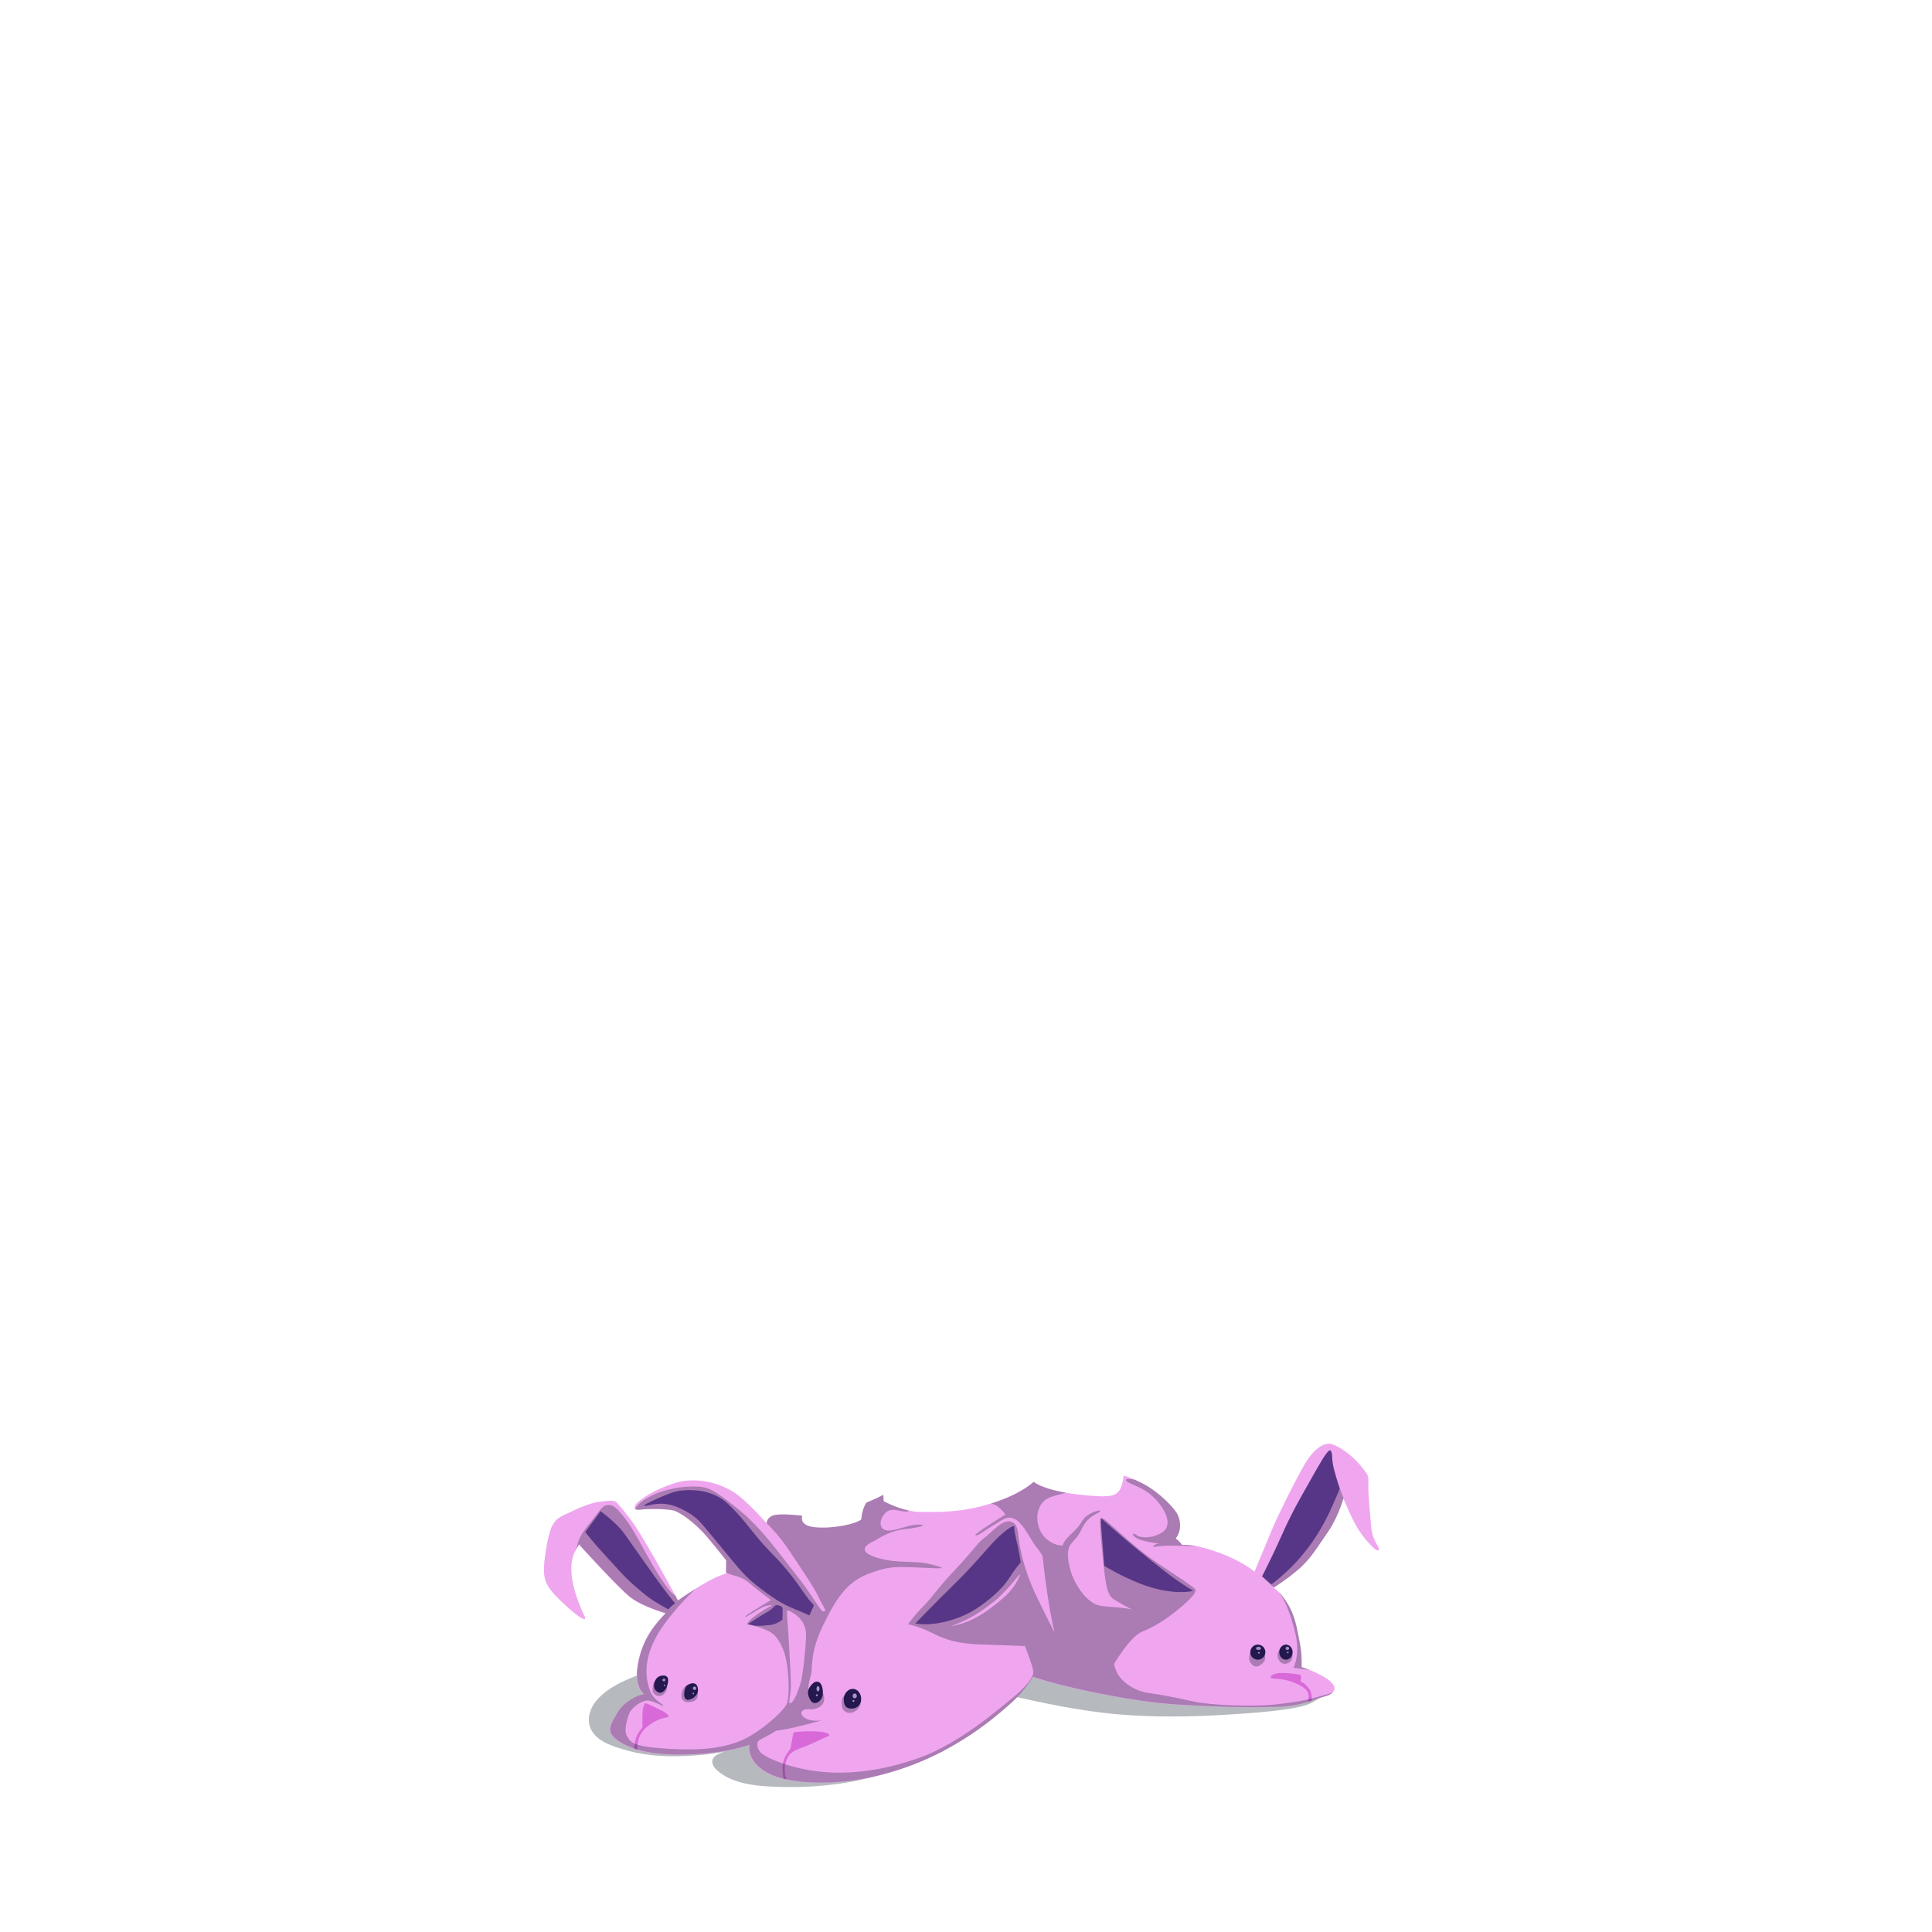
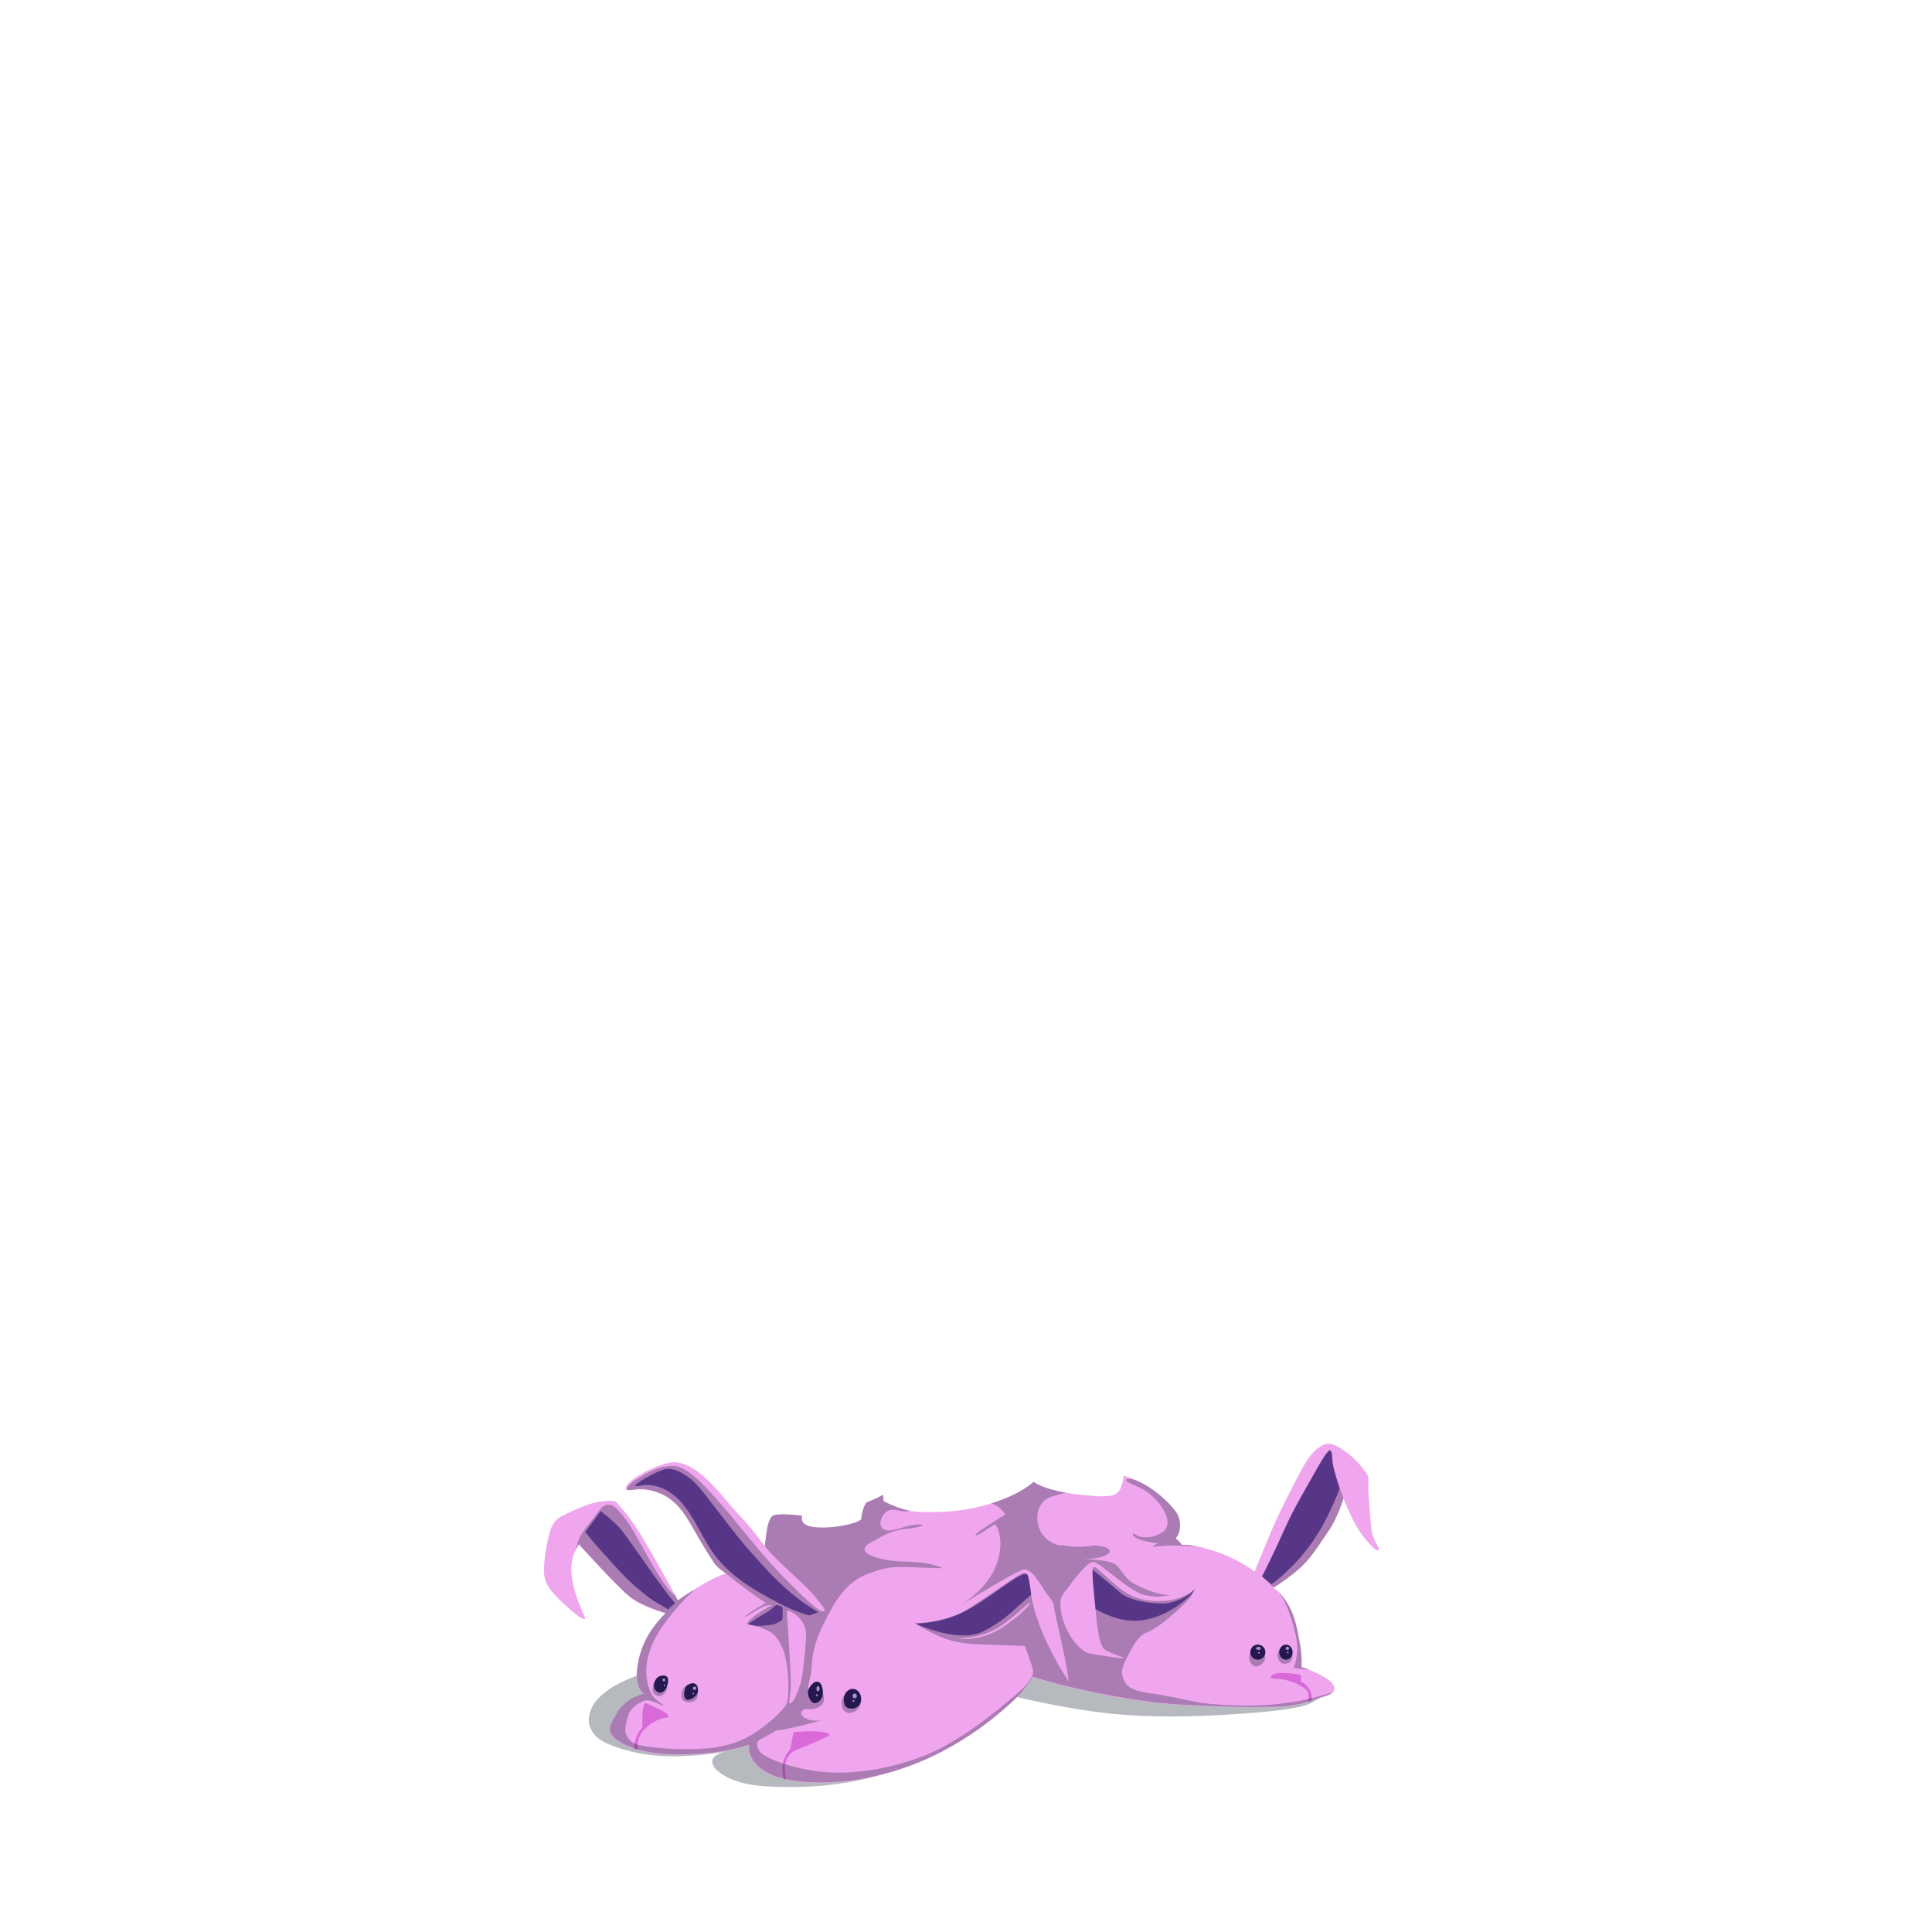
<svg xmlns="http://www.w3.org/2000/svg" version="1.1" id="_x31_4_x5F_Footwear_x5F_BunnySuit" x="0px" y="0px" viewBox="0 0 2000 2000" enable-background="new 0 0 2000 2000" xml:space="preserve">
  <g>
    <g id="Layer_23" opacity="0.3">
      <path fill="#091426" d="M708.2,1716.8c-2.1-0.1-6.3,2.7-8.3,3.4c-3,1.2-6,2.4-9,3.5c-6.2,2.4-12.7,4.1-19,6.3    c-18.8,6.6-41,14.6-54.3,30.2c-6.3,7.4-10,17.7-7,27c4.7,14.5,21.7,19.9,34.8,23.8c19,5.8,38.1,7.5,57.9,7c20-0.5,40-2.5,59.3-7.6    c-7.5,2-30.8,4.4-24.1,17.6c1.1,2.2,2.9,3.9,4.8,5.5c14,11.8,34.4,14.8,52.1,15.8c39,2.2,78-1,115.6-11.8    c22.5-6.5,44.2-15.5,65.6-24.9l14-76.8C990.5,1735.9,708.2,1716.8,708.2,1716.8z" />
      <path fill="#091426" d="M1036,1753.1c2.2-1.6,16.7,3.7,19.2,4.3c37.1,8.3,74.7,15.6,112.8,18.1c39.5,2.6,79.2,1.3,118.7-1.6    c19.2-1.4,38.2-2.9,57.1-6.6c5.2-1,9.4-2.3,14.1-4.6c2.7-1.3,10.4-6.9,13.2-6.6l-284.8-40.2    C1086.3,1715.9,1036.5,1752.8,1036,1753.1z" />
    </g>
    <g>
      <path fill="none" d="M611.1,1576.1c-1.6,2-3.3,4-4.8,6.1C607.8,1580.2,609.4,1578.1,611.1,1576.1c4.5-5.4,7.6-10.3,10.5-13.7    C618.6,1565.8,615.5,1570.7,611.1,1576.1z" />
      <path fill="none" d="M648.4,1574.1c-8.8-11.7-12.5-15.2-16.7-15.9C635.9,1558.8,639.7,1562.4,648.4,1574.1    c7.1,9.5,14.7,24.4,23.4,39.7C663.2,1598.5,655.6,1583.6,648.4,1574.1z" />
      <path fill="none" d="M606.3,1582.3c1.5-2.1,3.2-4.1,4.8-6.1c4.5-5.4,7.6-10.3,10.5-13.7c-3,3.3-6.1,8.3-10.5,13.7    C609.4,1578.1,607.8,1580.2,606.3,1582.3z" />
      <path fill="none" d="M631.7,1558.2c4.3,0.7,8,4.2,16.7,15.9c7.1,9.5,14.7,24.4,23.4,39.7c-8.6-15.3-16.2-30.2-23.4-39.7    C639.7,1562.4,635.9,1558.8,631.7,1558.2z" />
-       <path fill="#EFA6EF" d="M1426.5,1600.9c-3-5.6-6.1-10-7.1-20.6s-2.6-30.2-2.9-37.8s1.1-13.4-2-17.5s-5.1-7.1-10.5-12.8    s-18.1-15.6-26-17.4s-18.6,5.6-28,22s-26,49.4-33.5,67.2s-17.8,43-17.8,43s-12.6-11.1-38.8-20.4c-8.8-3.1-15.8-5-21.2-6    c-10.5-2.1-14.9-1.2-14.9-1.2c-2.9-4-6.8-6.9-6.8-6.9c6.2-7.2,5.6-19.3,0.9-26.6s-17.1-19.4-29.5-27.1c-4.7-2.9-9.4-5.2-13.5-7    c-6.7-2.9-11.6-4.3-11.6-4.3s-1.4,12.1-5.1,16.1s-6.1,7.7-42.1,3.5c-4.6-0.5-8.7-1.1-12.5-1.8c-25.9-4.5-33.3-11.1-33.6-11.3    c0,0-12.2,12.4-43.4,22.2c-0.2,0.1-0.5,0.1-0.7,0.2c-30.8,9.6-53.3,8.8-72.2,8.8c-4.2,0-8.4-0.6-12.5-1.4    c-14.4-3-26.5-9.8-26.5-9.8l-0.4-6.5c-8.5,4.5-17.5,8-17.5,8c-4.8,7.4-5.2,17.3-5.2,17.3c-5.1,4.8-28.6,9.8-47.1,8.3    c-18.6-1.5-14-12-14-12s-21-2.7-29.1-0.6s-7.8,8.4-7.8,8.4s-14.9-17.4-29.1-28.7s-41.2-20.4-65-13.2s-40,19.4-41.8,23.2    c-0.8,1.8-1.1,3.1-0.3,3.9s2.9,1,6.8,0.5c7.4-0.9,25.8-0.8,32.9,1s22.8,13.1,34.9,27.5s19.6,24.1,19.6,24.1l-0.1,12.5v1.3    c0,0-9.6,2.2-26.5,12.6c-1.9,1.2-3.6,2.2-5.2,3.2c-13,8.2-18.1,12-18.1,12s-1.1-2.1-2.9-5.5l0,0c-3.3-6.2-8.9-16.6-14.9-27.1    c-9.2-16.3-19.3-33.8-25.8-43.6c-6.4-9.9-19.2-25.4-21-26.2c-1.8-0.8-4.2-1.5-16.8,0.2c-12.5,1.8-28.2,9.9-35.5,13.3    c-7.2,3.3-9.5,5.5-12.8,10.9s-7,23-8.5,38.2s0.9,21,6.5,28.9s26.8,26.6,31.6,29c0.3,0.2,0.6,0.3,0.9,0.4c4,1.8,4.2,0.5,1.2-5.2    c-0.6-1.1-1.2-2.6-1.9-4.3c-9-21.1-15.4-46.3-5.1-62.2c0-4.4,1.7-8.8,4.1-13.2c-2.4,4.4-4,8.9-4.1,13.2c1.4-2.7,2.4-4.8,2.4-4.8    s40.7,45.1,53.4,54.9s36.4,16.4,36.4,16.4c-16.9,17.1-26,33.6-29.2,55.7s6.9,28.2,6.9,28.2c-6.3,0.5-21.9,7.9-28.4,20.1    s-15.2,20.9,9.6,32.8c2.7,1.3,5.6,2.4,8.6,3.4c1,0.3,2,0.7,3.1,1c23.6,7,53,5.5,73.4,3.7c23.9-2.1,42.5-8.6,42.5-8.6    c-1.7,13.4,8.8,27.7,32.1,34.3c1.1,0.3,2.3,0.6,3.5,0.9c0.9,0.2,1.8,0.4,2.7,0.6c22.4,4.8,49.9,3.8,70,0.9    c22.1-3.2,56.8-11.4,92.6-30.4s57.6-38.5,70.8-50.2s21.8-26.6,21.8-26.6c31.1,10.9,106,26.5,151.1,28.9s62.7,3.1,95.6,2.5    c19.2-0.3,29.8-2.7,38.3-5.4c1.3-0.4,2.5-0.8,3.7-1.2c4.5-1.6,8.5-3.1,13.3-4.4c3.9-1,6.6-2.3,8.3-3.9c4.8-4.2,1.8-9.9-6.5-15.2    c-5.7-3.6-12.1-6.5-17.1-8.5c-4.9-1.9-8.4-2.9-8.4-2.9s0.8-12.3-1.9-25.5s-4.3-26.7-12.5-40.1c-3.8-6.3-7.3-10.3-9.8-12.8    c-2.9-2.9-4.8-3.8-4.8-3.8s0.1,0,0.2-0.1c1.6-1,11.8-7.2,24.5-17.9c13.9-11.6,21.2-24.9,31.8-40c10.4-15,15.8-34.3,15.9-34.5l0,0    c0,0,8.4,20.5,14.8,30.9s14.1,18.2,17,20.9S1429.5,1606.5,1426.5,1600.9z M611.1,1576.1c-1.6,2-3.3,4-4.8,6.1    C607.8,1580.2,609.4,1578.1,611.1,1576.1c4.5-5.4,7.6-10.3,10.5-13.7C618.6,1565.8,615.5,1570.7,611.1,1576.1z M648.4,1574.1    c-8.8-11.7-12.5-15.2-16.7-15.9C635.9,1558.8,639.7,1562.4,648.4,1574.1c7.1,9.5,14.8,24.4,23.4,39.7    C663.2,1598.5,655.5,1583.6,648.4,1574.1z" />
+       <path fill="#EFA6EF" d="M1426.5,1600.9c-3-5.6-6.1-10-7.1-20.6s-2.6-30.2-2.9-37.8s1.1-13.4-2-17.5s-5.1-7.1-10.5-12.8    s-18.1-15.6-26-17.4s-18.6,5.6-28,22s-26,49.4-33.5,67.2s-17.8,43-17.8,43s-12.6-11.1-38.8-20.4c-8.8-3.1-15.8-5-21.2-6    c-10.5-2.1-14.9-1.2-14.9-1.2c-2.9-4-6.8-6.9-6.8-6.9c6.2-7.2,5.6-19.3,0.9-26.6s-17.1-19.4-29.5-27.1c-4.7-2.9-9.4-5.2-13.5-7    c-6.7-2.9-11.6-4.3-11.6-4.3s-1.4,12.1-5.1,16.1s-6.1,7.7-42.1,3.5c-4.6-0.5-8.7-1.1-12.5-1.8c-25.9-4.5-33.3-11.1-33.6-11.3    c0,0-12.2,12.4-43.4,22.2c-0.2,0.1-0.5,0.1-0.7,0.2c-30.8,9.6-53.3,8.8-72.2,8.8c-4.2,0-8.4-0.6-12.5-1.4    c-14.4-3-26.5-9.8-26.5-9.8l-0.4-6.5c-8.5,4.5-17.5,8-17.5,8c-4.8,7.4-5.2,17.3-5.2,17.3c-5.1,4.8-28.6,9.8-47.1,8.3    c-18.6-1.5-14-12-14-12s-21-2.7-29.1-0.6s-9.5,32.2-9.5,32.2s-15.5-21.3-28.4-34.1c-14-13.9-43.5-60.1-73-51.9    c-23.9,6.7-40,19.4-41.8,23.2c-0.8,1.8-1.1,3.1-0.3,3.9s2.9,1,6.8,0.5c23.6-3.1,38,8.9,43.6,13.7c9.8,8.3,18,25.4,27.7,41.5    c5.5,9.1,7.9,12.4,11.7,18.8s13.3,12.7,13.3,12.7l0,0c0,0-9.6,2.2-26.5,12.6c-1.9,1.2-3.6,2.2-5.2,3.2c-13,8.2-18.1,12-18.1,12    s-1.1-2.1-2.9-5.5l0,0c-3.3-6.2-8.9-16.6-14.9-27.1c-9.2-16.3-19.3-33.8-25.8-43.6c-6.4-9.9-19.2-25.4-21-26.2    c-1.8-0.8-4.2-1.5-16.8,0.2c-12.5,1.8-28.2,9.9-35.5,13.3c-7.2,3.3-9.5,5.5-12.8,10.9s-7,23-8.5,38.2s0.9,21,6.5,28.9    s26.8,26.6,31.6,29c0.3,0.2,0.6,0.3,0.9,0.4c4,1.8,4.2,0.5,1.2-5.2c-0.6-1.1-1.2-2.6-1.9-4.3c-9-21.1-15.4-46.3-5.1-62.2    c0-4.4,1.7-8.8,4.1-13.2c-2.4,4.4-4,8.9-4.1,13.2c1.4-2.7,2.4-4.8,2.4-4.8s40.7,45.1,53.4,54.9s36.4,16.4,36.4,16.4    c-16.9,17.1-26,33.6-29.2,55.7s6.9,28.2,6.9,28.2c-6.3,0.5-21.9,7.9-28.4,20.1s-15.2,20.9,9.6,32.8c2.7,1.3,5.6,2.4,8.6,3.4    c1,0.3,2,0.7,3.1,1c23.6,7,53,5.5,73.4,3.7c23.9-2.1,42.5-8.6,42.5-8.6c-1.7,13.4,8.8,27.7,32.1,34.3c1.1,0.3,2.3,0.6,3.5,0.9    c0.9,0.2,1.8,0.4,2.7,0.6c22.4,4.8,49.9,3.8,70,0.9c22.1-3.2,56.8-11.4,92.6-30.4s57.6-38.5,70.8-50.2s21.8-26.6,21.8-26.6    c31.1,10.9,106,26.5,151.1,28.9s62.7,3.1,95.6,2.5c19.2-0.3,29.8-2.7,38.3-5.4c1.3-0.4,2.5-0.8,3.7-1.2c4.5-1.6,8.5-3.1,13.3-4.4    c3.9-1,6.6-2.3,8.3-3.9c4.8-4.2,1.8-9.9-6.5-15.2c-5.7-3.6-12.1-6.5-17.1-8.5c-4.9-1.9-8.4-2.9-8.4-2.9s0.8-12.3-1.9-25.5    s-4.3-26.7-12.5-40.1c-3.8-6.3-7.3-10.3-9.8-12.8c-2.9-2.9-4.8-3.8-4.8-3.8s0.1,0,0.2-0.1c1.6-1,11.8-7.2,24.5-17.9    c13.9-11.6,21.2-24.9,31.8-40c10.4-15,15.8-34.3,15.9-34.5l0,0c0,0,8.4,20.5,14.8,30.9s14.1,18.2,17,20.9    S1429.5,1606.5,1426.5,1600.9z M611.1,1576.1c-1.6,2-3.3,4-4.8,6.1C607.8,1580.2,609.4,1578.1,611.1,1576.1    c4.5-5.4,7.6-10.3,10.5-13.7C618.6,1565.8,615.5,1570.7,611.1,1576.1z M648.4,1574.1c-8.8-11.7-12.5-15.2-16.7-15.9    C635.9,1558.8,639.7,1562.4,648.4,1574.1c7.1,9.5,14.8,24.4,23.4,39.7C663.2,1598.5,655.5,1583.6,648.4,1574.1z" />
    </g>
    <path fill="#D969D9" d="M1355.6,1748.9c-4.2-7-9.2-8-9.2-8s1.3-6.4-0.5-7.1s-17.5-2.9-24.1-1.5s-6.9,4.1-6,4.8s3.4,0.5,9.4,1.1   c6.1,0.6,15.9,3.2,23.3,8.2c6.7,4.5,6.8,7.7,5.7,15.4c1.3-0.4,2.5-0.8,3.7-1.2C1358.2,1757.8,1358.2,1753.2,1355.6,1748.9z" />
    <path fill="#D969D9" d="M813.2,1824.9c1.9-5.8,3.4-10.9,14.7-14.9s26-11.4,29.2-12.6s1.7-3.5-7.6-4.7s-26.8,0-27.7,0.6   s-3,15.5-3.8,17.2s-3.2,3.1-6.5,11.1c-2.5,6.3-1.1,15.9-0.4,19.9c0.9,0.2,1.8,0.4,2.7,0.6C812.3,1836,811.8,1829.4,813.2,1824.9z" />
    <path fill="#D969D9" d="M689.7,1778c3.9-0.3,2.1-2.4,0-4.4s-18.4-9.4-20.5-10.2s-2.1,0.6-3.4,4.7s-0.7,17.8-0.7,19.5   s-1.9,1.8-4.9,7.5c-2.6,4.9-3.8,11.5-3.6,15.3c1,0.3,2,0.7,3.1,1c0.1-8.7,1.5-15.7,8.3-22.1C675.6,1781.7,685.8,1778.3,689.7,1778z   " />
    <path opacity="0.3" fill="#091426" enable-background="new    " d="M1386.8,1540.4l-80.3,91.4c5.3,5.7,9.8,9.6,12.2,11.6   c1.6-1,11.8-7.2,24.5-17.9c13.9-11.6,21.2-24.9,31.8-40c10.4-15,15.8-34.3,15.9-34.5l0,0L1386.8,1540.4z" />
    <path opacity="0.3" fill="#091426" enable-background="new    " d="M1339.1,1726.3c0,0-4.8-0.1,16.8,2.4c-4.9-1.9-8.4-2.9-8.4-2.9   s0.8-12.3-1.9-25.5s-4.3-26.7-12.5-40.1c-3.8-6.3-7.3-10.3-9.8-12.8c9.8,12.8,14.9,32,18.1,45.6   C1344.5,1706.5,1342.4,1719.3,1339.1,1726.3z" />
-     <path opacity="0.3" fill="#091426" enable-background="new    " d="M1238.1,1761.9c-14-2.9-30-6.7-48.4-9.2s-31-14.6-33.9-22.4   c-3-7.7-3.4-6.9,0.7-13.1s15.9-24.2,26.3-28.3s24.1-11.9,39.7-25.2s15.9-16.7,14.6-18.8c-1.4-2.1-20.2-14.3-39.2-27   s-38.6-31.2-47.1-38.7c-8.6-7.5-8.6-7.8-11.1-7.6c-2.5,0.2,1,32.1,3.2,52.7s4.6,25.9,7.8,29.4c2.8,3,18,10.9,21.5,12.7   c0.6,0.2,0.7,0.4,0.7,0.4s-0.3-0.1-0.7-0.4c-1.5-0.6-6.1-1.8-19-2.7c-17.8-1.2-19.5-2.3-26.1-7.6c-6.7-5.3-17.8-20.2-20.7-37.9   s2-19.2,7.8-26.3c5.8-7.1,5.9-12.5,11.7-18.3c5.8-5.9,9.5-6.1,12.6-8.7c3.1-2.5-6-1.1-13.1,4.1c-7,5.2-4.4,7.8-15.1,17.6   c-10.7,9.8-10,13.1-10,13.1s-7.7,1.5-17.2-6.8c-9.5-8.2-10.9-22.9-7.8-30.7c3.1-7.8,7.7-11.3,15.8-13.6c4-1.1,8.7-2.3,12.5-3.3   c-25.9-4.5-33.3-11.1-33.6-11.3c0,0-12.2,12.4-43.4,22.2c-0.2,0.1-0.5,0.1-0.7,0.2c2.6,0.7,4.9,1.6,6.5,2.8   c5.5,4.3,8.4,8.5,8.4,8.5s-10.4,6.6-18.8,12.1c-8.4,5.4-14.7,10.1-11.4,9.7s9.4-5.6,18.5-11c9.1-5.4,13.7-10.1,22-5.6   s15.1,19.6,21,27.6s7.2,8.5,7.6,13.9s5.7,51.2,12.2,76c0,0-7-13.2-19.4-39s-16.5-48-17.7-56.8c-1.2-8.9-0.8-18-9.3-19.6   c-8.5-1.5-18.2,10.6-26.1,16.6c-8,6-12.1,13.8-30.8,33.5s-21.8,26.5-32.9,37.8c-11,11.3-15.6,18.5-15.6,18.5s10.7,1.9,24.8,9   s26,11.1,50.2,11.9c24.3,0.8,45.9,1.7,45.9,1.7s7.8,19.4,8.6,25.8s-6.8,15.8-21.9,28.2s-55.2,47-95.8,61.6   c-40.7,14.6-77.4,17.9-107.3,13.9c-29.9-4-53.4-14.6-57.5-19.7c-4.2-5.1-3.4-10.1-2-11.5c1.4-1.5,8.2-4.6,14.4-8.2s1.1-2,12.1-3.7   c10.9-1.7,39.4-9.5,39.4-9.5s-10.8,1.9-17.7-2.4c-6.9-4.4-3.4-10,4.1-9.1s21.1-4,13.7-18.5c0,0-5.8,5-11.4,2.2   c-5.6-2.8-1.5-13.6,0-20s-1.4-22.1,12.1-50s24.5-45,46.6-53.7c22.2-8.7,31.2-7.6,54.7-6.6c23.4,1,29.7,1.6,11.4-3.2   c-18.3-4.8-35.6-0.4-57.2-7.2s-8.8-14.3-3.7-16.5s15-10.9,33.4-13c18.4-2,23.2-5,12.9-4.6s-17.2,4.6-27.7,6s-12.3-6.8-9.3-12.9   s7.3-10,16.8-7.8c7.4,1.7,10.1,1.4,11.6,0.2c-14.4-3-26.5-9.8-26.5-9.8l-0.4-6.5c-8.5,4.5-17.5,8-17.5,8   c-4.8,7.4-5.2,17.3-5.2,17.3c-5.1,4.8-28.6,9.8-47.1,8.3c-18.6-1.5-14-12-14-12s-21-2.7-29.1-0.6s-7.8,8.4-7.8,8.4   s11.7,10.7,23.4,28.4s25.6,37.7,30.5,48.4c4.9,10.7,8.7,13.4,5.3,14.5c-3.5,1-9.8-14.3-28.9-38.2c-19-23.9-36-48.8-61.6-69.2   s-30-21.8-44.3-22s-34.6,3.5-49.7,12.9c-7.1,4.4-9.9,8-10.8,10.5c0.8,0.8,2.9,1,6.8,0.5c7.4-0.9,25.8-0.8,32.9,1   s22.8,13.1,34.9,27.5s19.6,24.1,19.6,24.1l-0.1,12.5c2,1.1,3.5,1.8,4.4,2c9.8,2.9,14.1,4.1,19.4,8.8c5.3,4.8,22.6,17.7,22.6,17.7   s-20.9,12.6-24.3,15.2c-3.4,2.6-4.8,4.4,3.7-0.8c8.6-5.2,14.7-9.5,21.9-9c0,0-9.3,4.9-17.1,10.6c-7.9,5.7-9.2,9.2-9.2,9.2   s9.1,1.4,17,4.6s13.7,5.4,20.3,20.6s7.3,47.8,4.4,56.3c-3,8.5-27.5,29.4-44.5,37.4s-39.2,12.2-77.1,10s-40.1-6.2-44.1-13.1   s0.8-18.9,2-22.9c1.2-4.1,8.4-10.5,12.9-12.3s5.8-2.8,13.4,0c7.6,2.8,9.3,5,9.2,3.5c0-1.5-10.3-5.5-14-16.1   c-3.6-10.6-7-27.1,4.7-51.2c8.8-18,27.6-39.3,42.7-53.5c-13,8.2-18.1,12-18.1,12s-1.1-2.1-2.9-5.5c-2.7-0.9-6.5-4.9-13-14.5   c-14.8-21.7-26.7-48.5-37.4-62.8c-10.8-14.3-13.9-16.5-19.9-16c-5.9,0.5-9.7,8.6-17.5,18c-7,8.5-14,18.2-14.1,27.4   c1.4-2.7,2.4-4.8,2.4-4.8s40.7,45.1,53.4,54.9s36.4,16.4,36.4,16.4c-16.9,17.1-26,33.6-29.2,55.7s6.9,28.2,6.9,28.2   c-6.3,0.5-21.9,7.9-28.4,20.1s-15.2,20.9,9.6,32.8c2.7,1.3,5.6,2.4,8.6,3.4c1,0.3,2,0.7,3.1,1c23.6,7,53,5.5,73.4,3.7   c23.9-2.1,42.5-8.6,42.5-8.6c-1.7,13.4,8.8,27.7,32.1,34.3c1.1,0.3,2.3,0.6,3.5,0.9c0.9,0.2,1.8,0.4,2.7,0.6   c22.4,4.8,49.9,3.8,70,0.9c22.1-3.2,56.8-11.4,92.6-30.4s57.6-38.5,70.8-50.2c13.2-11.7,21.8-26.6,21.8-26.6   c31.1,10.9,106,26.5,151.1,28.9s62.7,3.1,95.6,2.5c19.2-0.3,29.8-2.7,38.3-5.4c1.3-0.4,2.5-0.8,3.7-1.2c4.5-1.6,8.5-3.1,13.3-4.4   c3.9-1,6.6-2.3,8.3-3.9c-23.7,7.2-34.1,9.4-57,12C1295.3,1767.4,1252.1,1764.8,1238.1,1761.9z M1053.1,1636.4   c-3.1,6-8.2,14.4-30.1,30.2c-21.9,15.7-38.1,16.6-38.1,16.6c20-7.4,30.7-14.5,47.7-28.3c0,0,10.7-10.1,18.3-19.6   S1056.2,1630.4,1053.1,1636.4z M815.1,1677.1c-0.8-9.8-0.5-10.8,1.8-9.6c11.9,5.8,16.6,13.9,17.4,22s-3,45-5.5,52.8   s-6.2,18.7-10.1,20.7c-3.9,2,0.3-7.1,0-20.7C818.4,1728.8,815.9,1686.9,815.1,1677.1z" />
+     <path opacity="0.3" fill="#091426" enable-background="new    " d="M1238.1,1761.9c-14-2.9-30-6.7-48.4-9.2s-24-7-26.9-14.8   c-3-7.7-0.2-14.4,3.3-20.9c3.9-7.2,10.1-22.6,20.5-26.8s20.8-12.6,35.8-26.5c14.1-13,11.2-13.8,14.6-18.8c0,0-13.1,14.1-42.7,12.4   c-24.4-1.3-36.1-13.3-51.4-27.3c-8.5-7.7-8.6-7.8-11.1-7.6c-2.5,0.2,1,32.1,3.2,52.7s4.6,28.4,7.9,31.8c5.8,6,41.8,13.7,2.4,7.6   c-17.6-2.7-19.5-2.3-26.1-7.6c-6.7-5.3-17.8-20.2-20.7-37.9s2.6-18.8,7.8-26.3c6.1-8.9,10.8-14.3,16.6-20.1   c1.1-1.1,5.5-5.7,9.2-5.7c5.8,0,38.2,31.7,53.5,34.5c11.2,2,13.3,2,25.7-0.1c2.5-0.4-12.3,2.1-38.8-12.8c-7-3.9-11.7-13.1-16.5-18   c-6.7-6.7-36.1-6.2-33.7-6.3c21.3-1.3,23.4-4.8,25-6c7-5.3-10.3-9.5-17.2-8.1c-14.2,2.9-29.8-0.5-29.8-0.5s-7.7,1.5-17.2-6.8   c-9.5-8.2-10.9-22.9-7.8-30.7c3.1-7.8,7.7-11.3,15.8-13.6c4-1.1,8.7-2.3,12.5-3.3c-25.9-4.5-33.3-11.1-33.6-11.3   c0,0-12.2,12.4-43.4,22.2c-0.2,0.1-0.5,0.1-0.7,0.2c2.6,0.7,4.9,1.6,6.5,2.8c5.5,4.3,8.4,8.5,8.4,8.5s-10.4,6.6-18.8,12.1   c-8.4,5.4-14.7,10.1-11.4,9.7s9.4-5.6,18.5-11c4.8-2.9,21.9,44.8-30.5,80.3c-13.7,9.3,54.9-34,61.7-34c9.4,0,17.3,17,23.2,25   s7.2,8.5,7.6,13.9s12.4,53.1,15.3,77.1c0,0-10.2-14.3-22.6-40.1s-16.5-48-17.7-56.8c-1.2-8.9-0.8-15.7-6.6-15.4   c-5.1,0.3-45.6,31-63,40.5c-18.5,10.1-49.2,11.6-49.2,11.6s3.3,2.7,17.4,9.8s26,11.1,50.2,11.9c24.3,0.8,45.9,1.7,45.9,1.7   s7.8,19.4,8.6,25.8s-6.8,15.8-21.9,28.2s-55.2,47-95.8,61.6c-40.7,14.6-77.4,17.9-107.3,13.9c-29.9-4-53.4-14.6-57.5-19.7   c-4.2-5.1-3.4-10.1-2-11.5c1.4-1.5,8.2-4.6,14.4-8.2s1.1-2,12.1-3.7c10.9-1.7,39.4-9.5,39.4-9.5s-10.8,1.9-17.7-2.4   c-6.9-4.4-3.4-10,4.1-9.1s21.1-4,13.7-18.5c0,0-5.8,5-11.4,2.2c-5.6-2.8-1.5-13.6,0-20s-1.4-22.1,12.1-50s24.5-45,46.6-53.7   c22.2-8.7,31.2-7.6,54.7-6.6c23.4,1,29.7,1.6,11.4-3.2c-18.3-4.8-35.6-0.4-57.2-7.2s-8.8-14.3-3.7-16.5s15-10.9,33.4-13   c18.4-2,23.2-5,12.9-4.6s-17.2,4.6-27.7,6s-12.3-6.8-9.3-12.9s7.3-10,16.8-7.8c7.4,1.7,10.1,1.4,11.6,0.2   c-14.4-3-26.5-9.8-26.5-9.8l-0.4-6.5c-8.5,4.5-17.5,8-17.5,8c-4.8,7.4-5.2,17.3-5.2,17.3c-5.1,4.8-28.6,9.8-47.1,8.3   c-18.6-1.5-14-12-14-12s-21-2.8-29.1-0.6c-5.2,1.4-7.1,13-7.1,13l-2.5,19.2c15.1,18.5,43.7,40.8,53.2,53.6   c7,9.5,11.1,12.8,7.7,13.9c-3.5,1-12.5-6.6-34.2-28.2c-28.4-28.4-39.4-43.9-60.4-69.1c-25.3-30.4-46-53-60.2-53.2   s-23.5,4.3-38.6,13.7c-7.1,4.4-9.9,8-10.8,10.5c0.8,0.8,2.9,1,6.8,0.5c10.1-2.3,19.7,0.5,26.5,3c5.9,2.2,12.9,5.2,22.4,16.6   c7,8.3,13.6,20.9,23.3,37.4c4,6.8,9.9,16.1,11.9,18.9c1.5,2.2,5.3,5.5,5.3,5.5l6.6,5.1c2.1,1.2,4,2.9,5.9,4.5   c10.3,8.3,21,16.2,32,23.6c1.2,0.8,2.5,1.5,3.8,2.2c0,0-15.9,9.6-19.3,12.2c-3.4,2.6-4.8,4.4,3.7-0.8c8.6-5.2,14.7-9.5,21.9-9   c0,0-9.3,4.9-17.1,10.6c-7.9,5.7-9.2,9.2-9.2,9.2s9.1,1.4,17,4.6s13.7,5.4,20.3,20.6s7.3,47.8,4.4,56.3c-3,8.5-27.5,29.4-44.5,37.4   s-39.2,12.2-77.1,10s-40.1-6.2-44.1-13.1s0.8-18.9,2-22.9c1.2-4.1,8.4-10.5,12.9-12.3s5.8-2.8,13.4,0c7.6,2.8,9.3,5,9.2,3.5   c0-1.5-10.3-5.5-14-16.1c-3.6-10.6-7-27.1,4.7-51.2c8.8-18,27.6-39.3,42.7-53.5c-13,8.2-18.1,12-18.1,12s-1.1-2.1-2.9-5.5   c-2.7-0.9-6.5-4.9-13-14.5c-14.8-21.7-26.7-48.5-37.4-62.8c-10.8-14.3-13.9-16.5-19.9-16c-5.9,0.5-9.7,8.6-17.5,18   c-7,8.5-14,18.2-14.1,27.4c1.4-2.7,2.4-4.8,2.4-4.8s40.7,45.1,53.4,54.9s36.4,16.4,36.4,16.4c-16.9,17.1-26,33.6-29.2,55.7   s6.9,28.2,6.9,28.2c-6.3,0.5-21.9,7.9-28.4,20.1s-15.2,20.9,9.6,32.8c2.7,1.3,5.6,2.4,8.6,3.4c1,0.3,2,0.7,3.1,1   c23.6,7,53,5.5,73.4,3.7c23.9-2.1,42.5-8.6,42.5-8.6c-1.7,13.4,8.8,27.7,32.1,34.3c1.1,0.3,2.3,0.6,3.5,0.9   c0.9,0.2,1.8,0.4,2.7,0.6c22.4,4.8,49.9,3.8,70,0.9c22.1-3.2,56.8-11.4,92.6-30.4s57.6-38.5,70.8-50.2s21.8-26.6,21.8-26.6   c31.1,10.9,106,26.5,151.1,28.9s62.7,3.1,95.6,2.5c19.2-0.3,29.8-2.7,38.3-5.4c1.3-0.4,2.5-0.8,3.7-1.2c4.5-1.6,8.5-3.1,13.3-4.4   c3.9-1,6.6-2.3,8.3-3.9c-23.7,7.2-34.1,9.4-57,12C1295.3,1767.4,1252.1,1764.8,1238.1,1761.9z M1061.9,1665.2   c-7.7,7.1-1.7,3.4-23.6,19.2c-23.8,15.8-46.8,11.9-46.8,11.9c14-0.9,32-3,49.8-16.9c0,0,9.5-7,18.4-15.3   C1070.2,1654.4,1066.9,1660.6,1061.9,1665.2z M815.1,1677.1c-0.8-9.8-0.5-10.8,1.8-9.6c11.9,5.8,16.6,13.9,17.4,22s-3,45-5.5,52.8   s-6.2,18.7-10.1,20.7c-3.9,2,0.3-7.1,0-20.7C818.4,1728.8,815.9,1686.9,815.1,1677.1z" />
    <path opacity="0.3" fill="#091426" enable-background="new    " d="M1167.4,1534.1c5.5,3.8,17.1,5.5,28.8,17.9   c11.7,12.4,17.9,28,6.2,34.8s-22.7,4.8-25.9,2.3s-6.1-1.9-1.3,2.3c4.8,4.3,25.5,6.6,25.5,6.6s-3.8-0.4-6.2,2.2   c-2.4,2.6-1.8,0.7,10.6,0c6.7-0.4,21.5,0,33.7,0.5c-10.5-2.1-14.9-1.2-14.9-1.2c-2.9-4-6.8-6.9-6.8-6.9c6.2-7.2,5.6-19.3,0.9-26.6   s-17.1-19.4-29.5-27.1c-4.7-2.9-9.4-5.2-13.5-7C1166,1530,1163.4,1531.3,1167.4,1534.1z" />
    <path fill="#08FF17" d="M849.9,1748.5c0-0.1-0.1-0.1-0.1-0.2C849.8,1748.4,849.8,1748.4,849.9,1748.5z" />
    <path fill="#08FF17" d="M849.8,1748.3c-0.1-0.2-0.2-0.4-0.3-0.5C849.6,1747.9,849.7,1748.1,849.8,1748.3z" />
    <path fill="#08FF17" d="M849.5,1747.8c-0.2-0.3-0.3-0.6-0.4-0.9C849.2,1747.2,849.3,1747.5,849.5,1747.8z" />
    <path fill="#08FF17" d="M851.1,1750.9c0,0-0.2-0.5-0.6-1.2C850.7,1750.1,850.9,1750.5,851.1,1750.9z" />
    <path fill="#08FF17" d="M850.5,1749.8c0-0.1-0.1-0.1-0.1-0.2C850.5,1749.7,850.5,1749.7,850.5,1749.8z" />
    <path fill="#08FF17" d="M850.4,1749.6c-0.2-0.3-0.4-0.7-0.6-1.1C850,1748.8,850.2,1749.2,850.4,1749.6z" />
    <path fill="#08FF17" d="M849.1,1746.9c-0.3-0.6-0.6-1.1-0.8-1.5C848.5,1745.8,848.7,1746.3,849.1,1746.9z" />
    <path fill="#08FF17" d="M1172.2,1666.4c0.5,0.2,0.7,0.4,0.7,0.4S1172.8,1666.6,1172.2,1666.4z" />
    <path fill="#08FF17" d="M848.3,1745.4C847.6,1744,847.8,1744.4,848.3,1745.4L848.3,1745.4z" />
    <path opacity="0.3" fill="#091426" enable-background="new    " d="M714.6,1743.8c-6.2,0.2-8.8,5.8-9.2,10.3s1.8,8.2,7.6,8   s10-2.4,9.4-10.3S714.6,1743.8,714.6,1743.8z" />
    <path opacity="0.3" fill="#091426" enable-background="new    " d="M876.8,1753.1c-4.8,3.2-5.8,5.3-5.4,11.6   c0.4,6.3,4.4,8.7,8.5,8.5s7.7-2.8,9.9-6.4s1-9.9,1-9.9L876.8,1753.1z" />
    <g>
      <path opacity="0.3" fill="#091426" enable-background="new    " d="M1295.4,1708.2c-2.3,4.4-3.2,9.5-1,12.8s5.6,6,10.3,2.6    s6-5.3,4.4-12.1C1307.5,1704.7,1295.4,1708.2,1295.4,1708.2z" />
      <circle fill="#24184E" cx="1302.1" cy="1710.3" r="7.8" />
      <ellipse fill="#A28BC4" cx="1302.8" cy="1706.4" rx="2.6" ry="1.7" />
      <circle fill="#A28BC4" cx="1303.2" cy="1711" r="0.9" />
    </g>
    <g>
      <path opacity="0.3" fill="#091426" enable-background="new    " d="M1325.4,1706.1c-2.3,3.2-4.3,7.1-1.8,11.9s6.7,5.2,10.4,3.3    s5-6.6,3.3-11.2C1335.5,1705.6,1325.4,1706.1,1325.4,1706.1z" />
      <ellipse fill="#24184E" cx="1331.2" cy="1710.3" rx="6.9" ry="7.8" />
      <ellipse fill="#A28BC4" cx="1332.7" cy="1706.4" rx="1.9" ry="1.7" />
      <circle fill="#A28BC4" cx="1333.1" cy="1710.6" r="0.9" />
    </g>
    <g>
      <path fill="#24184E" d="M891.5,1758.8c0,5.5-4,9.7-9,9.9c-7.8,0.4-9-4.4-9-9.9s4.3-10.5,9.3-10.5S891.5,1753.3,891.5,1758.8z" />
      <ellipse fill="#AB94CD" cx="884.8" cy="1755.6" rx="2.2" ry="2.5" />
      <circle fill="#AB94CD" cx="883.5" cy="1760.8" r="1" />
    </g>
    <g>
      <path fill="#24184E" d="M851.6,1754.8c0.9-4.6-0.7-12-3.7-13.4c-3-1.3-5.5-0.6-9.4,4.7c-3.9,5.3-1.6,10.7,0.8,14.4    c2.4,3.7,6.6,2.9,9.3,0.2S851.6,1754.8,851.6,1754.8z" />
      <ellipse fill="#AB94CD" cx="846.8" cy="1748.2" rx="1.6" ry="2.7" />
      <circle fill="#AB94CD" cx="845.6" cy="1754.9" r="1" />
    </g>
    <path fill="#24184E" d="M717.5,1757.8c3.9-3,5.6-5.6,4.9-10.2c-0.7-4.7-4.1-6-7.9-4.6s-5.4,3.2-6.1,8.7c-0.7,5.5,1.1,7.1,2.9,7.9   C713.1,1760.2,717.5,1757.8,717.5,1757.8z" />
    <circle fill="#A58EC7" cx="719" cy="1747.7" r="1.8" />
    <circle fill="#A58EC7" cx="717.7" cy="1753.2" r="0.8" />
    <g>
      <path opacity="0.3" fill="#091426" enable-background="new    " d="M682.2,1737.6c-6.1,2.2-6.2,5.5-6.6,10.9s4.8,8,8.3,7.1    s8.1-5.5,6.2-12.3S682.2,1737.6,682.2,1737.6z" />
      <g>
        <path fill="#24184E" d="M687.3,1750.5c1.5-1.4,2.6-3.1,3.2-5c2.4-6.9,1.3-11.3-4.3-11c-6.2,0.3-8.2,4.7-9,8.8     c-0.8,4.1,0.9,7.2,4.8,8.8C684,1752.8,685.9,1751.8,687.3,1750.5z" />
        <circle fill="#A58EC7" cx="687.3" cy="1739.1" r="1.5" />
        <ellipse fill="#A58EC7" cx="688" cy="1744.7" rx="0.7" ry="0.9" />
      </g>
    </g>
    <path fill="#5B3889" d="M774.4,1681.1c9.2,3.4,16.2,1.5,22.6,1.1s12.9-5.4,12.9-5.4s0.7-10.5,0-12.5s-2.2-1.7-4.9-2.7   s-4.2,3.4-10.1,6.7S774.4,1681.1,774.4,1681.1z" />
-     <path fill="#583687" d="M837.9,1672.3c-7.7-3.8-22.2-8.5-33.8-16s-24.3-17.2-32.4-25.3c-8.1-8.1-19.9-23.3-33.6-39.7   s-15.9-20.2-28.9-27.3s-23.1-9.2-38.6-5.6s18.9-11.6,27.4-14s35.8-5.3,54.3,11.2c18.4,16.6,27.6,33.3,46,51.8s27.5,32.4,34.1,41.8   s10.2,12.5,10.2,12.5L837.9,1672.3z" />
+     <path fill="#583687" d="M837.9,1672.3c-9-2.3-19.8-6.5-33.3-13.6c-22.6-11.9-45.2-25-61.6-44.9c-15.2-18.4-23.3-43.4-39.6-60.7   c-10.2-10.8-26.2-18.6-41.7-15s18.4-15.8,27.1-17.3c8-1.4,16.1,3.1,22.5,7.4c9.6,6.4,18,18.3,25.1,27.4c14.2,18,25.5,33.9,40.7,51   c15.3,17.3,30.6,34.1,48.8,48.1c11.5,8.8,21.3,14.3,21.3,14.3L837.9,1672.3z" />
    <path fill="#583687" d="M691.9,1666.1c2.2-3.1,6.9-6.3,6.9-6.3s-9.4-11.3-21.5-28.4s-23.2-32.7-31.1-43.9s-24.5-23.1-24.5-23.1   l-15.8,21.6c0,0,8.3,10.8,19.8,23.2s19.4,22.1,31.2,32.4s17.9,14.7,23.9,18.1S691.9,1666.1,691.9,1666.1z" />
-     <path fill="#583687" d="M947.5,1680.6c17.9,3.4,45.5-3.5,64.1-15.9s29-24.2,33.9-32.2s11.2-15.2,11.2-15.2s-2.4-14.7-4.8-24.2   s-1.9-12.7-1.9-12.7s-0.1-3.2-12.1,6.8s-24.3,27.4-47.8,50.5S947.5,1680.6,947.5,1680.6z" />
-     <path fill="#583687" d="M1235.3,1646.8c-6.3,1.7-22.4,3-45.2-4s-47-21.8-47-21.8s-1.7-23.8-2.7-35.2s-0.7-14.2-0.7-14.2   s22.6,20.1,39.2,33.5c18.5,15,31.3,25.3,40.6,31.6C1228.8,1643.1,1235.3,1646.8,1235.3,1646.8z" />
+     <path fill="#583687" d="M947.5,1680.6c16,7.4,50.1,18.5,70,8.4c19.8-10,30.5-20.9,37.5-27.2c9.5-8.6,12.5-10.8,12.5-10.8   s-1-10.2-3.4-19.7s-31.5,17.9-61,34.4C974.4,1681.8,947.5,1680.6,947.5,1680.6z" />
+     <path fill="#583687" d="M1237.1,1644.9c-2.8,6.5-26.7,29.1-56.1,32.6c-23.7,2.9-46.9-11.9-46.9-11.9s-1.4-13.8-2.4-25.2   s-0.6-15.4-0.6-15.4s13,10.2,28.4,23.5c9.2,8,24.4,10.1,36.6,11.1c7.6,0.6,10.8,0.7,18.4-1.4   C1230.1,1653.8,1237.1,1644.9,1237.1,1644.9z" />
    <path fill="#583687" d="M1306.5,1631.8l9.7,8.3c0,0,17.2-12.3,32.6-31.1s23.8-35.1,31.5-52.4s6.5-16.2,6.5-16.2s-2.5-7.1-5.5-18.1   s-1.9-15.9-2.7-18.1s-1.1-5.5-5.8,0.8c-4.7,6.3-11.2,18.3-26.1,44.7c-14.8,26.4-20.5,41.7-27.1,55.4   C1313.1,1618.9,1306.5,1631.8,1306.5,1631.8z" />
  </g>
</svg>
